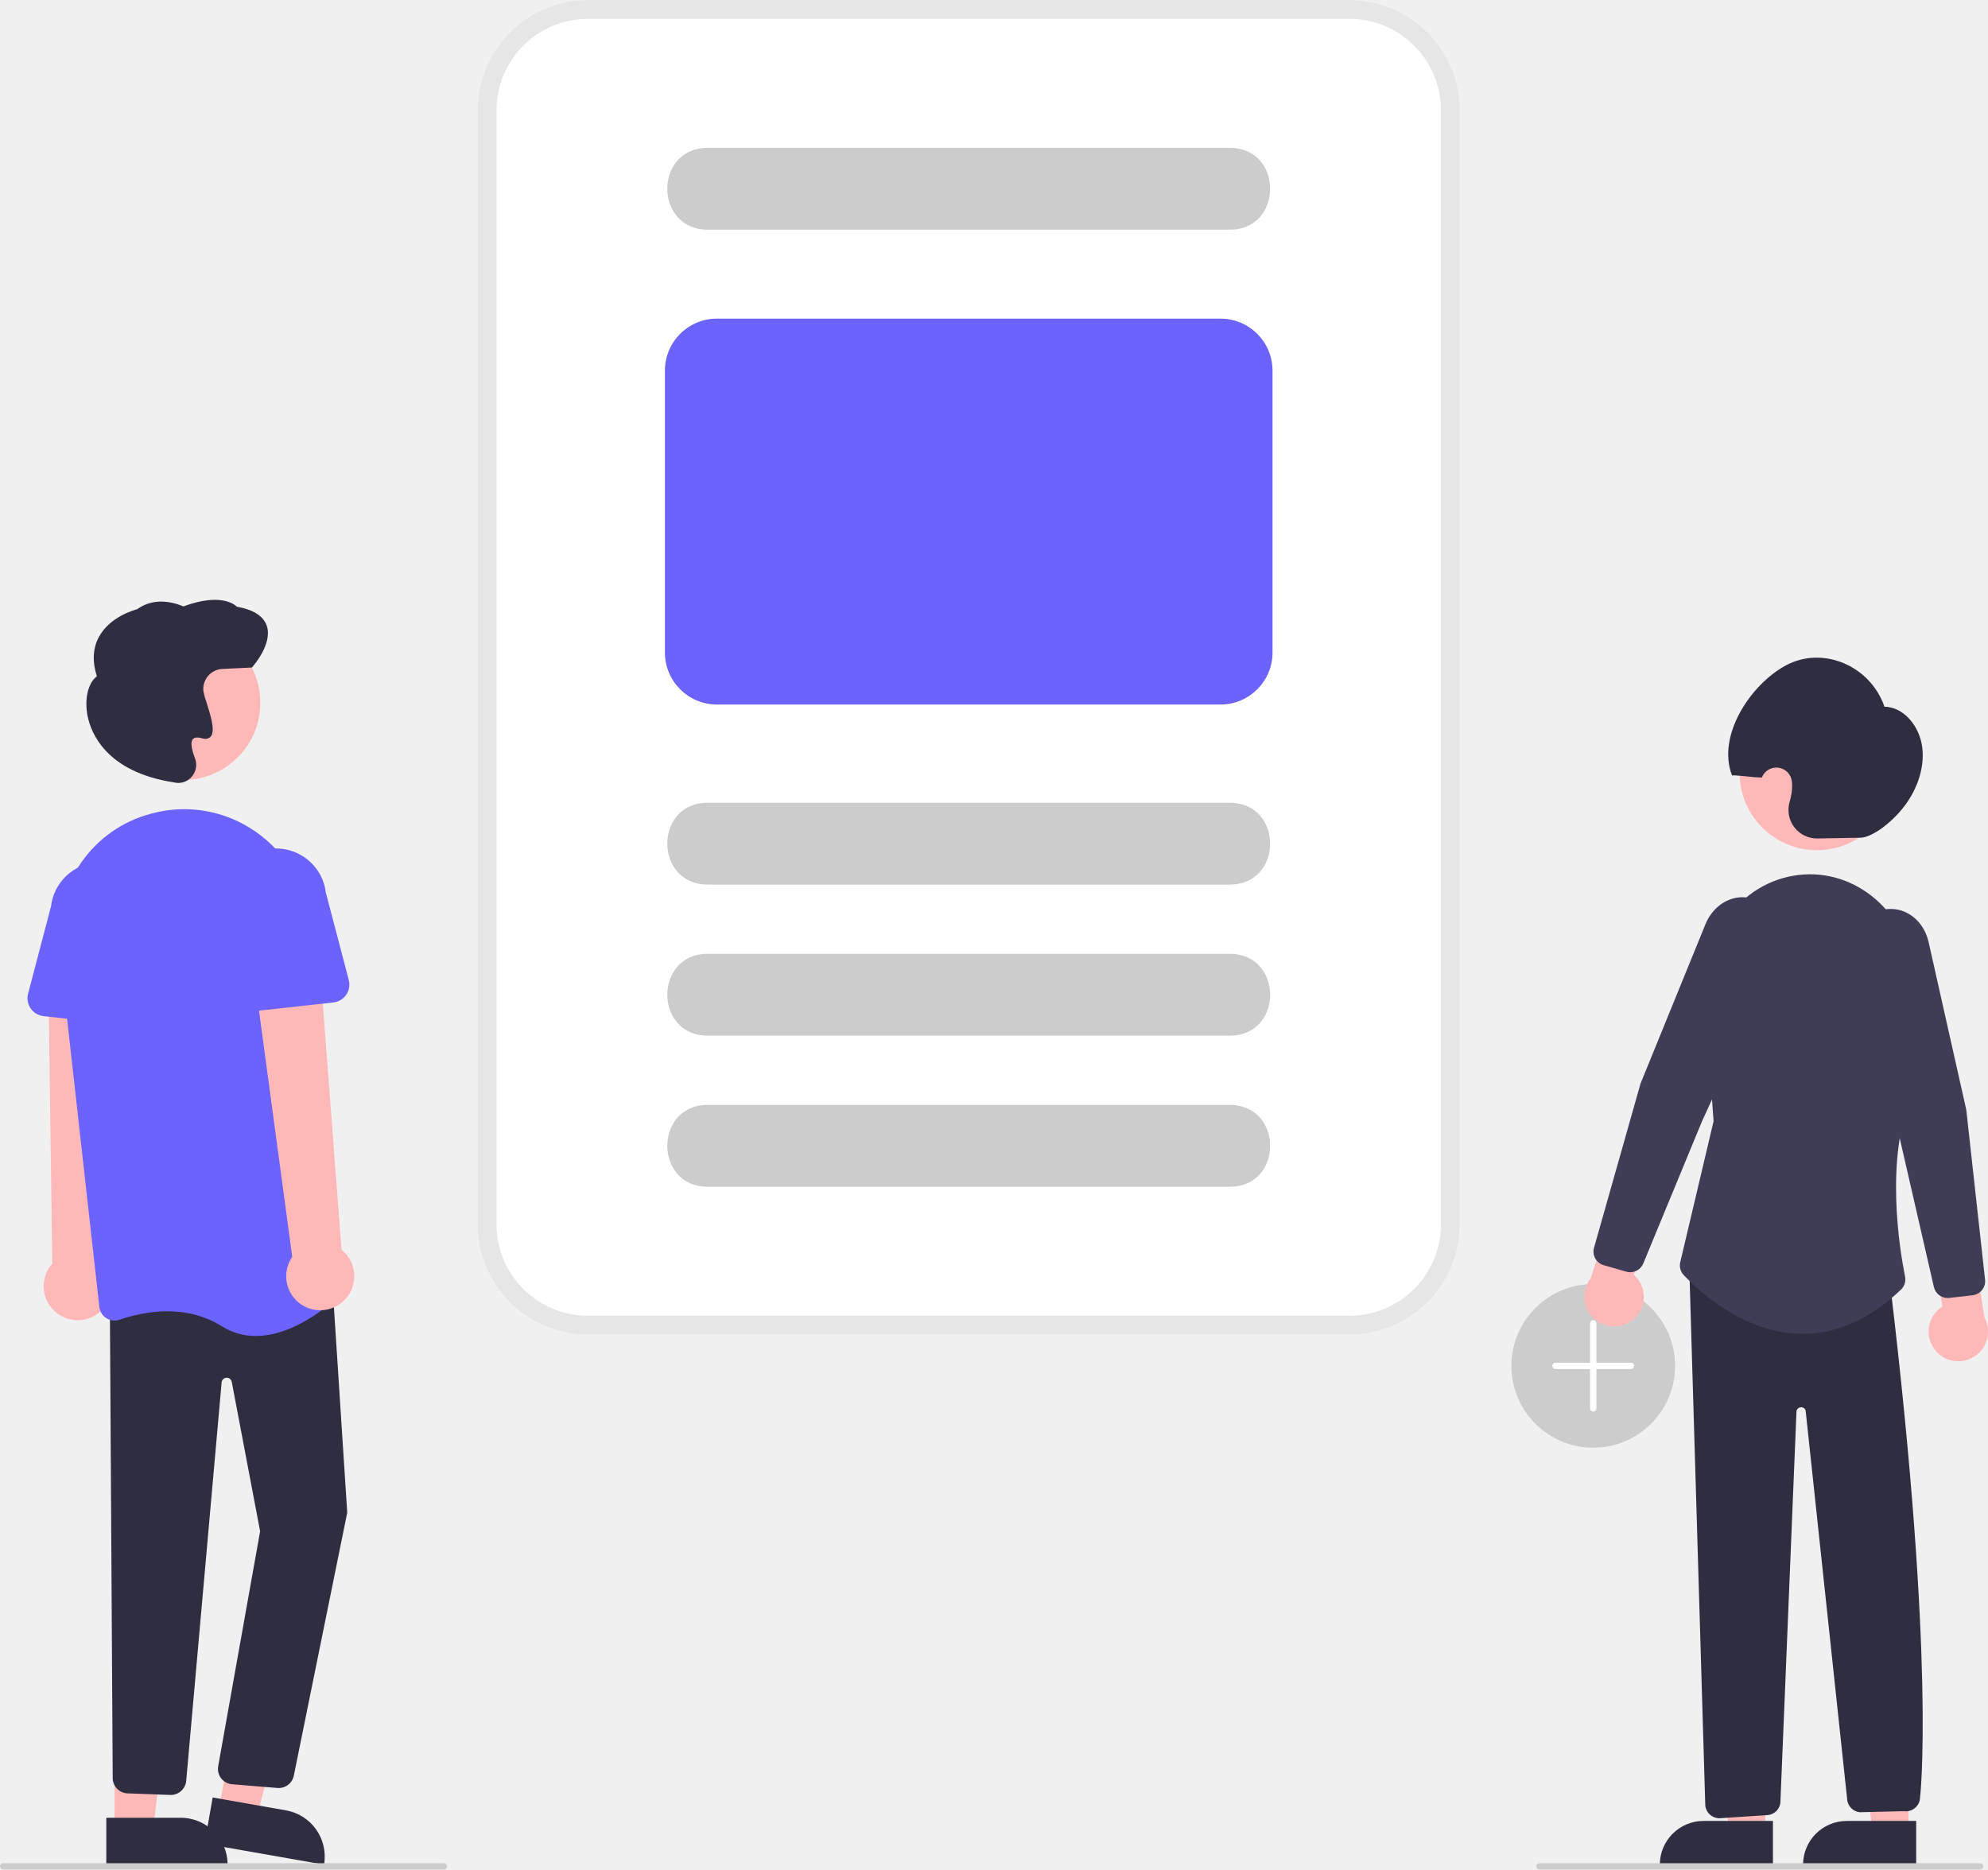
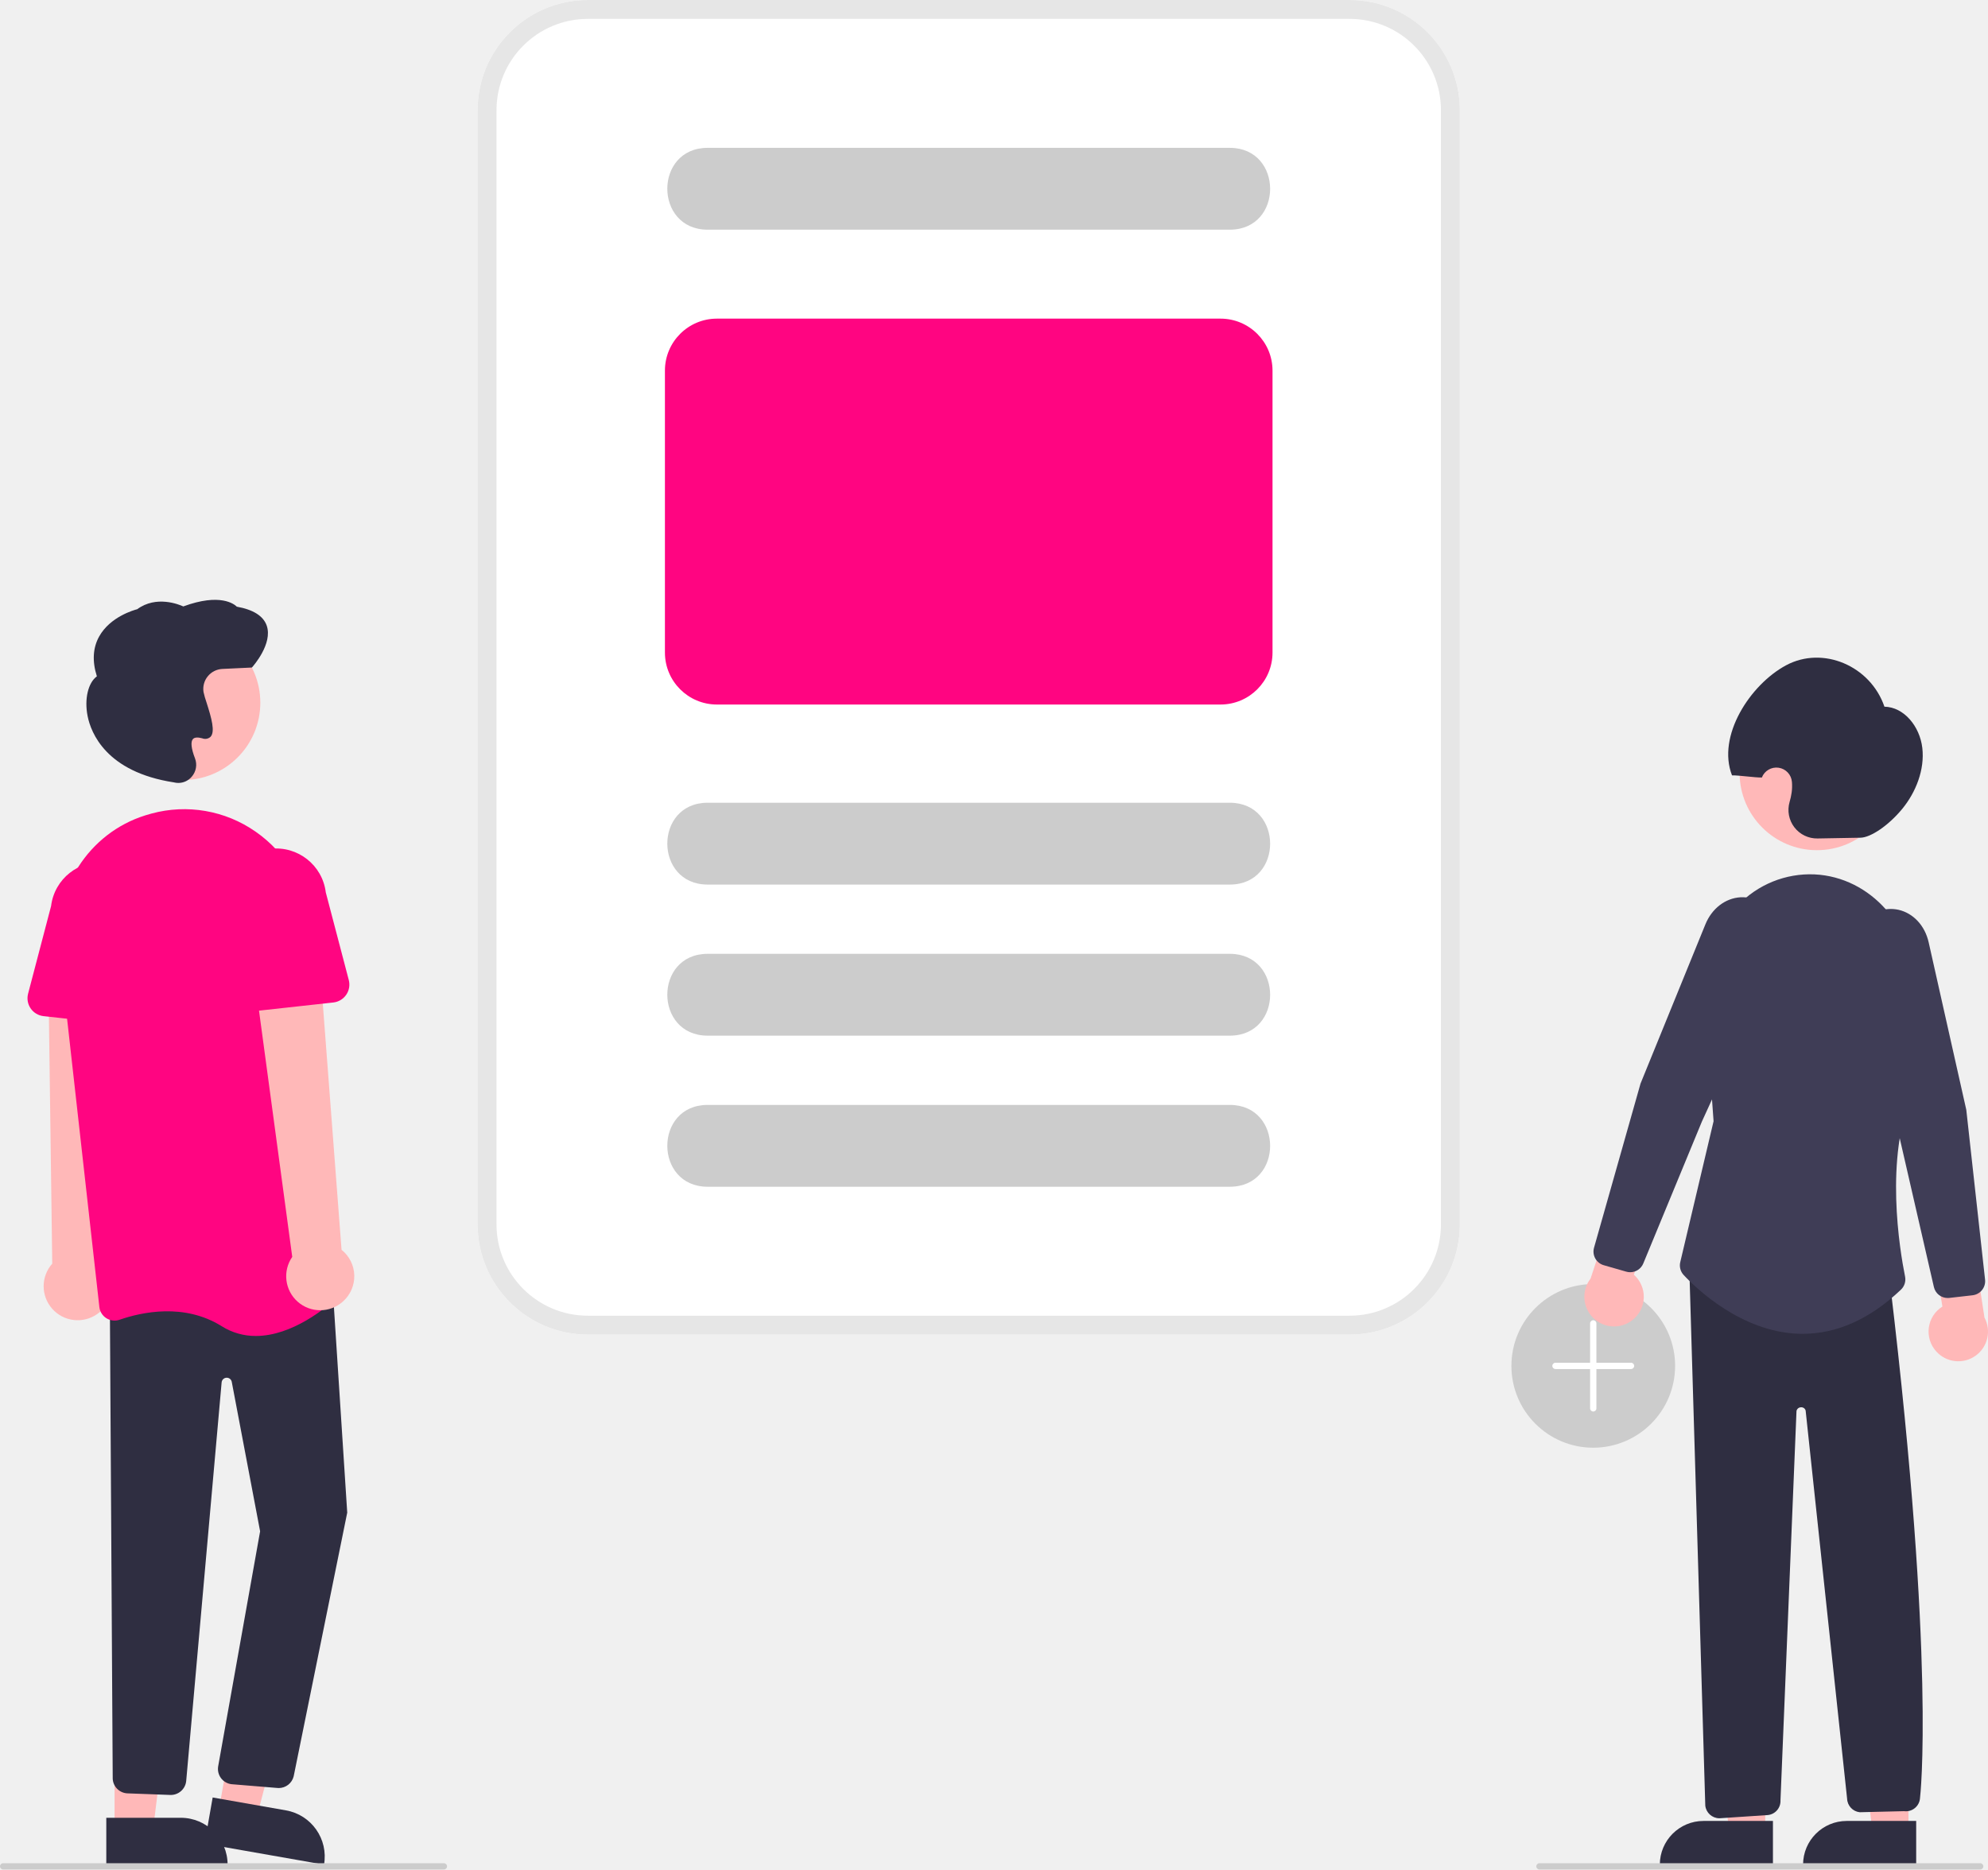
<svg xmlns="http://www.w3.org/2000/svg" data-name="Layer 1" width="631.483" height="593.941" viewBox="0 0 631.483 593.941">
  <path d="M790.353,612.97a26,26,0,1,1,26-26A26.029,26.029,0,0,1,790.353,612.97Z" transform="translate(-284.2586 -153.0295)" fill="#ccc" />
  <path d="M802.353,585.97h-11v-12.5a1,1,0,0,0-2,0v12.5h-11a1,1,0,1,0,0,2h11v12.5a1,1,0,0,0,2,0v-12.5h11a1,1,0,0,0,0-2Z" transform="translate(-284.2586 -153.0295)" fill="#fff" />
  <polygon points="606.22 581.779 594.788 581.778 589.352 537.682 606.224 537.683 606.22 581.779" fill="#ffb8b8" />
  <path d="M586.622,578.511h22.048a0,0,0,0,1,0,0V592.393a0,0,0,0,1,0,0H572.74a0,0,0,0,1,0,0v0A13.882,13.882,0,0,1,586.622,578.511Z" fill="#2f2e41" />
  <polygon points="560.72 581.779 549.288 581.778 543.852 537.682 560.724 537.683 560.72 581.779" fill="#ffb8b8" />
  <path d="M541.122,578.511h22.048a0,0,0,0,1,0,0V592.393a0,0,0,0,1,0,0H527.24a0,0,0,0,1,0,0v0A13.882,13.882,0,0,1,541.122,578.511Z" fill="#2f2e41" />
  <path d="M899.285,582.358a9.377,9.377,0,0,1,1.976-14.242l-3.541-21.133,12.318-5.284,4.581,29.915a9.428,9.428,0,0,1-15.334,10.745Z" transform="translate(-284.2586 -153.0295)" fill="#ffb8b8" />
  <path d="M802.847,572.372a9.377,9.377,0,0,0,.404-14.373l6.984-20.258-11.276-7.246-9.46,28.747a9.428,9.428,0,0,0,13.349,13.13Z" transform="translate(-284.2586 -153.0295)" fill="#ffb8b8" />
  <circle cx="577.139" cy="245.542" r="24.561" fill="#ffb8b8" />
  <path d="M802.088,557.216a4.502,4.502,0,0,1-1.245-.176l-7.159-2.055a4.508,4.508,0,0,1-3.088-5.551l14.774-52.162,20.602-50.575c2.049-5.028,6.329-8.325,11.17-8.605a11.446,11.446,0,0,1,10.778,6.277h0a15.621,15.621,0,0,1,.357,13.771l-23.417,51.21-18.616,45.083A4.498,4.498,0,0,1,802.088,557.216Z" transform="translate(-284.2586 -153.0295)" fill="#3f3d56" />
  <path d="M875.258,419.169l-13.647.243a9.074,9.074,0,0,1-8.896-11.59,21.128,21.128,0,0,0,.656-3.013,15.224,15.224,0,0,0,.09-3.354,4.952,4.952,0,0,0-9.554-1.408v0c-2.295.033-7.183-.715-9.478-.683-4.872-12.49,5.745-28.833,17.174-34.972,11.651-6.258,26.775.109,31.241,13.152,6.198.111,11.235,6.225,12.033,13.106s-2.032,14.067-6.363,19.342S878.497,419.112,875.258,419.169Z" transform="translate(-284.2586 -153.0295)" fill="#2f2e41" />
  <path d="M830.4,730.691a4.515,4.515,0,0,1-4.461-4.01l-5.063-170.235,63.787,4.541.049.41c14.415,120.663,9.487,162.432,9.436,162.839a4.498,4.498,0,0,1-5.075,4.203l-14.097.338a4.498,4.498,0,0,1-3.989-4.296l-13.171-123.3a1.406,1.406,0,0,0-1.466-1.056,1.463,1.463,0,0,0-1.439,1.177l-5.089,123.704a4.481,4.481,0,0,1-4.041,4.67l-14.932.993A4.456,4.456,0,0,1,830.4,730.691Z" transform="translate(-284.2586 -153.0295)" fill="#2f2e41" />
  <path d="M856.868,576.787c-.382,0-.762-.006-1.145-.018-18.342-.552-32.692-14.429-36.653-18.669a4.478,4.478,0,0,1-1.081-4.097l10.581-44.764-2.807-38.917a38.369,38.369,0,0,1,10.506-29.633,31.664,31.664,0,0,1,24.386-9.866c17.855.852,31.941,16.812,32.069,36.333.198,30.235-.693,32.312-.985,32.995-8.911,20.797-4.044,49.989-2.34,58.441a4.516,4.516,0,0,1-1.337,4.188C878.262,572.078,867.772,576.787,856.868,576.787Z" transform="translate(-284.2586 -153.0295)" fill="#3f3d56" />
  <path d="M902.933,565.408a4.497,4.497,0,0,1-4.38-3.494L887.636,514.357l-14.631-54.357a15.621,15.621,0,0,1,2.627-13.522,11.456,11.456,0,0,1,11.666-4.41c4.729,1.076,8.405,5.035,9.595,10.333l11.955,53.229,5.962,53.941a4.509,4.509,0,0,1-3.963,4.965l-7.4.844A4.487,4.487,0,0,1,902.933,565.408Z" transform="translate(-284.2586 -153.0295)" fill="#3f3d56" />
  <path d="M315.09,570.537a10.743,10.743,0,0,0,1.582-16.396l4.167-93.018-21.216,2.381,1.233,90.985a10.801,10.801,0,0,0,14.234,16.048Z" transform="translate(-284.2586 -153.0295)" fill="#ffb8b8" />
  <polygon points="69.534 574.966 81.609 577.089 93.543 531.525 77.722 528.392 69.534 574.966" fill="#ffb8b8" />
  <path d="M350.232,727.314h38.531a0,0,0,0,1,0,0v14.887a0,0,0,0,1,0,0H365.119A14.887,14.887,0,0,1,350.232,727.314v0A0,0,0,0,1,350.232,727.314Z" transform="translate(321.9357 1369.365) rotate(-170.0292)" fill="#2f2e41" />
  <polygon points="36.392 581.01 48.652 581.01 54.484 533.722 36.39 533.723 36.392 581.01" fill="#ffb8b8" />
  <path d="M318.024,730.536h38.531a0,0,0,0,1,0,0v14.887a0,0,0,0,1,0,0H332.911a14.887,14.887,0,0,1-14.887-14.887v0a0,0,0,0,1,0,0Z" transform="translate(390.3537 1322.915) rotate(179.9974)" fill="#2f2e41" />
  <path d="M372.803,721.09a4.748,4.748,0,0,1-.573-.034l-14.43-1.187a4.881,4.881,0,0,1-4.243-5.66l13.325-74.681-9.004-47.474a1.627,1.627,0,0,0-3.219.16L343.405,718.842a4.924,4.924,0,0,1-5.21,4.437l-13.595-.506a4.888,4.888,0,0,1-4.536-4.631l-.914-151.768,70.481-8.81,4.924,76.041-.02.081-16.991,83.675A4.886,4.886,0,0,1,372.803,721.09Z" transform="translate(-284.2586 -153.0295)" fill="#2f2e41" />
  <circle cx="58.129" cy="223.255" r="24.561" fill="#ffb8b8" />
-   <path d="M365.53,577.467a20.11,20.11,0,0,1-10.857-3.106c-11.897-7.436-25.411-4.481-32.407-2.057a4.88,4.88,0,0,1-4.221-.481,4.811,4.811,0,0,1-2.224-3.552L303.099,454.646c-2.132-19.038,9.336-36.937,27.268-42.56h0q1.011-.317,2.055-.601a39.569,39.569,0,0,1,32.972,5.723,40.204,40.204,0,0,1,17.167,29.353L393.271,560.948a4.807,4.807,0,0,1-1.527,4.007C387.99,568.428,377.092,577.466,365.53,577.467Z" transform="translate(-284.2586 -153.0295)" fill="#6c63ff" />
-   <path d="M326.789,479.012l-28.703-3.156a5.717,5.717,0,0,1-4.905-7.134l7.306-27.846a15.879,15.879,0,0,1,31.556,3.563l1.085,28.675a5.717,5.717,0,0,1-6.338,5.898Z" transform="translate(-284.2586 -153.0295)" fill="#6c63ff" />
+   <path d="M365.53,577.467a20.11,20.11,0,0,1-10.857-3.106c-11.897-7.436-25.411-4.481-32.407-2.057a4.88,4.88,0,0,1-4.221-.481,4.811,4.811,0,0,1-2.224-3.552L303.099,454.646c-2.132-19.038,9.336-36.937,27.268-42.56h0q1.011-.317,2.055-.601a39.569,39.569,0,0,1,32.972,5.723,40.204,40.204,0,0,1,17.167,29.353L393.271,560.948a4.807,4.807,0,0,1-1.527,4.007C387.99,568.428,377.092,577.466,365.53,577.467Z" transform="translate(-284.2586 -153.0295)" fill="#ff0581" />
+   <path d="M326.789,479.012l-28.703-3.156a5.717,5.717,0,0,1-4.905-7.134l7.306-27.846a15.879,15.879,0,0,1,31.556,3.563l1.085,28.675a5.717,5.717,0,0,1-6.338,5.898Z" transform="translate(-284.2586 -153.0295)" fill="#ff0581" />
  <path d="M393.156,566.554a10.743,10.743,0,0,0-.406-16.468l-7.073-92.842-20.789,4.68,12.203,90.414a10.801,10.801,0,0,0,16.064,14.216Z" transform="translate(-284.2586 -153.0295)" fill="#ffb8b8" />
-   <path d="M356.919,473.176a5.711,5.711,0,0,1-1.818-4.4l1.085-28.675a15.879,15.879,0,0,1,31.556-3.563l7.306,27.846a5.717,5.717,0,0,1-4.905,7.134l-28.703,3.156A5.711,5.711,0,0,1,356.919,473.176Z" transform="translate(-284.2586 -153.0295)" fill="#6c63ff" />
+   <path d="M356.919,473.176a5.711,5.711,0,0,1-1.818-4.4l1.085-28.675a15.879,15.879,0,0,1,31.556-3.563l7.306,27.846a5.717,5.717,0,0,1-4.905,7.134l-28.703,3.156A5.711,5.711,0,0,1,356.919,473.176Z" transform="translate(-284.2586 -153.0295)" fill="#ff0581" />
  <path d="M340.927,401.771a5.683,5.683,0,0,1-1.297-.151l-.125-.03c-21.594-3.304-26.367-15.812-27.414-21.035-1.084-5.408.15-10.628,2.94-12.656-1.521-4.803-1.277-9.061.727-12.662,3.495-6.28,11.081-8.404,12.098-8.664,6.058-4.469,13.306-1.486,14.625-.881,11.719-4.335,16.198-.727,17.008.079,5.238.941,8.431,2.964,9.491,6.016,1.991,5.731-4.305,12.86-4.574,13.161l-.14.156-9.38.447a6.358,6.358,0,0,0-5.981,7.317h0a29.604,29.604,0,0,0,.96,3.355c1.602,5.006,2.802,9.283,1.254,10.909a2.51,2.51,0,0,1-2.625.455c-1.467-.392-2.462-.31-2.958.245-.77.859-.535,3.035.662,6.125a5.739,5.739,0,0,1-1.046,5.847A5.568,5.568,0,0,1,340.927,401.771Z" transform="translate(-284.2586 -153.0295)" fill="#2f2e41" />
  <path d="M425.259,746.97h-140a1,1,0,0,1,0-2h140a1,1,0,1,1,0,2Z" transform="translate(-284.2586 -153.0295)" fill="#ccc" />
  <path d="M913.259,746.97h-140a1,1,0,0,1,0-2h140a1,1,0,1,1,0,2Z" transform="translate(-284.2586 -153.0295)" fill="#ccc" />
  <path d="M712.971,577.03h-242a35.04,35.04,0,0,1-35-35v-354a35.04,35.04,0,0,1,35-35h242a35.04,35.04,0,0,1,35,35v354A35.04,35.04,0,0,1,712.971,577.03Z" transform="translate(-284.2586 -153.0295)" fill="#fff" />
  <path d="M674.972,434.059h-166c-16.957-.082-17.028-25.912.001-26l165.999-0C691.917,408.138,692.009,433.97,674.972,434.059Z" transform="translate(-284.2586 -153.0295)" fill="#ccc" />
  <path d="M674.972,226h-166c-16.957-.082-17.028-25.912.001-26L674.972,200C691.917,200.079,692.009,225.911,674.972,226Z" transform="translate(-284.2586 -153.0295)" fill="#ccc" />
  <path d="M674.972,482.059h-166c-16.957-.082-17.028-25.912.001-26l165.999-0C691.917,456.138,692.009,481.97,674.972,482.059Z" transform="translate(-284.2586 -153.0295)" fill="#ccc" />
  <path d="M674.972,530.059h-166c-16.957-.082-17.028-25.912.001-26l165.999-0C691.917,504.138,692.009,529.97,674.972,530.059Z" transform="translate(-284.2586 -153.0295)" fill="#ccc" />
-   <path d="M671.971,376.859h-160a16.519,16.519,0,0,1-16.5-16.5V270.759a16.519,16.519,0,0,1,16.5-16.5h160a16.519,16.519,0,0,1,16.5,16.5v89.6A16.519,16.519,0,0,1,671.971,376.859Z" transform="translate(-284.2586 -153.0295)" fill="#6c63ff" />
+   <path d="M671.971,376.859h-160a16.519,16.519,0,0,1-16.5-16.5V270.759a16.519,16.519,0,0,1,16.5-16.5h160a16.519,16.519,0,0,1,16.5,16.5v89.6A16.519,16.519,0,0,1,671.971,376.859Z" transform="translate(-284.2586 -153.0295)" fill="#ff0581" />
  <path d="M712.971,577.03h-242a35.04,35.04,0,0,1-35-35v-354a35.04,35.04,0,0,1,35-35h242a35.04,35.04,0,0,1,35,35v354A35.04,35.04,0,0,1,712.971,577.03Zm-242-418a29.033,29.033,0,0,0-29,29v354a29.033,29.033,0,0,0,29,29h242a29.033,29.033,0,0,0,29-29v-354a29.033,29.033,0,0,0-29-29Z" transform="translate(-284.2586 -153.0295)" fill="#e6e6e6" />
</svg>
